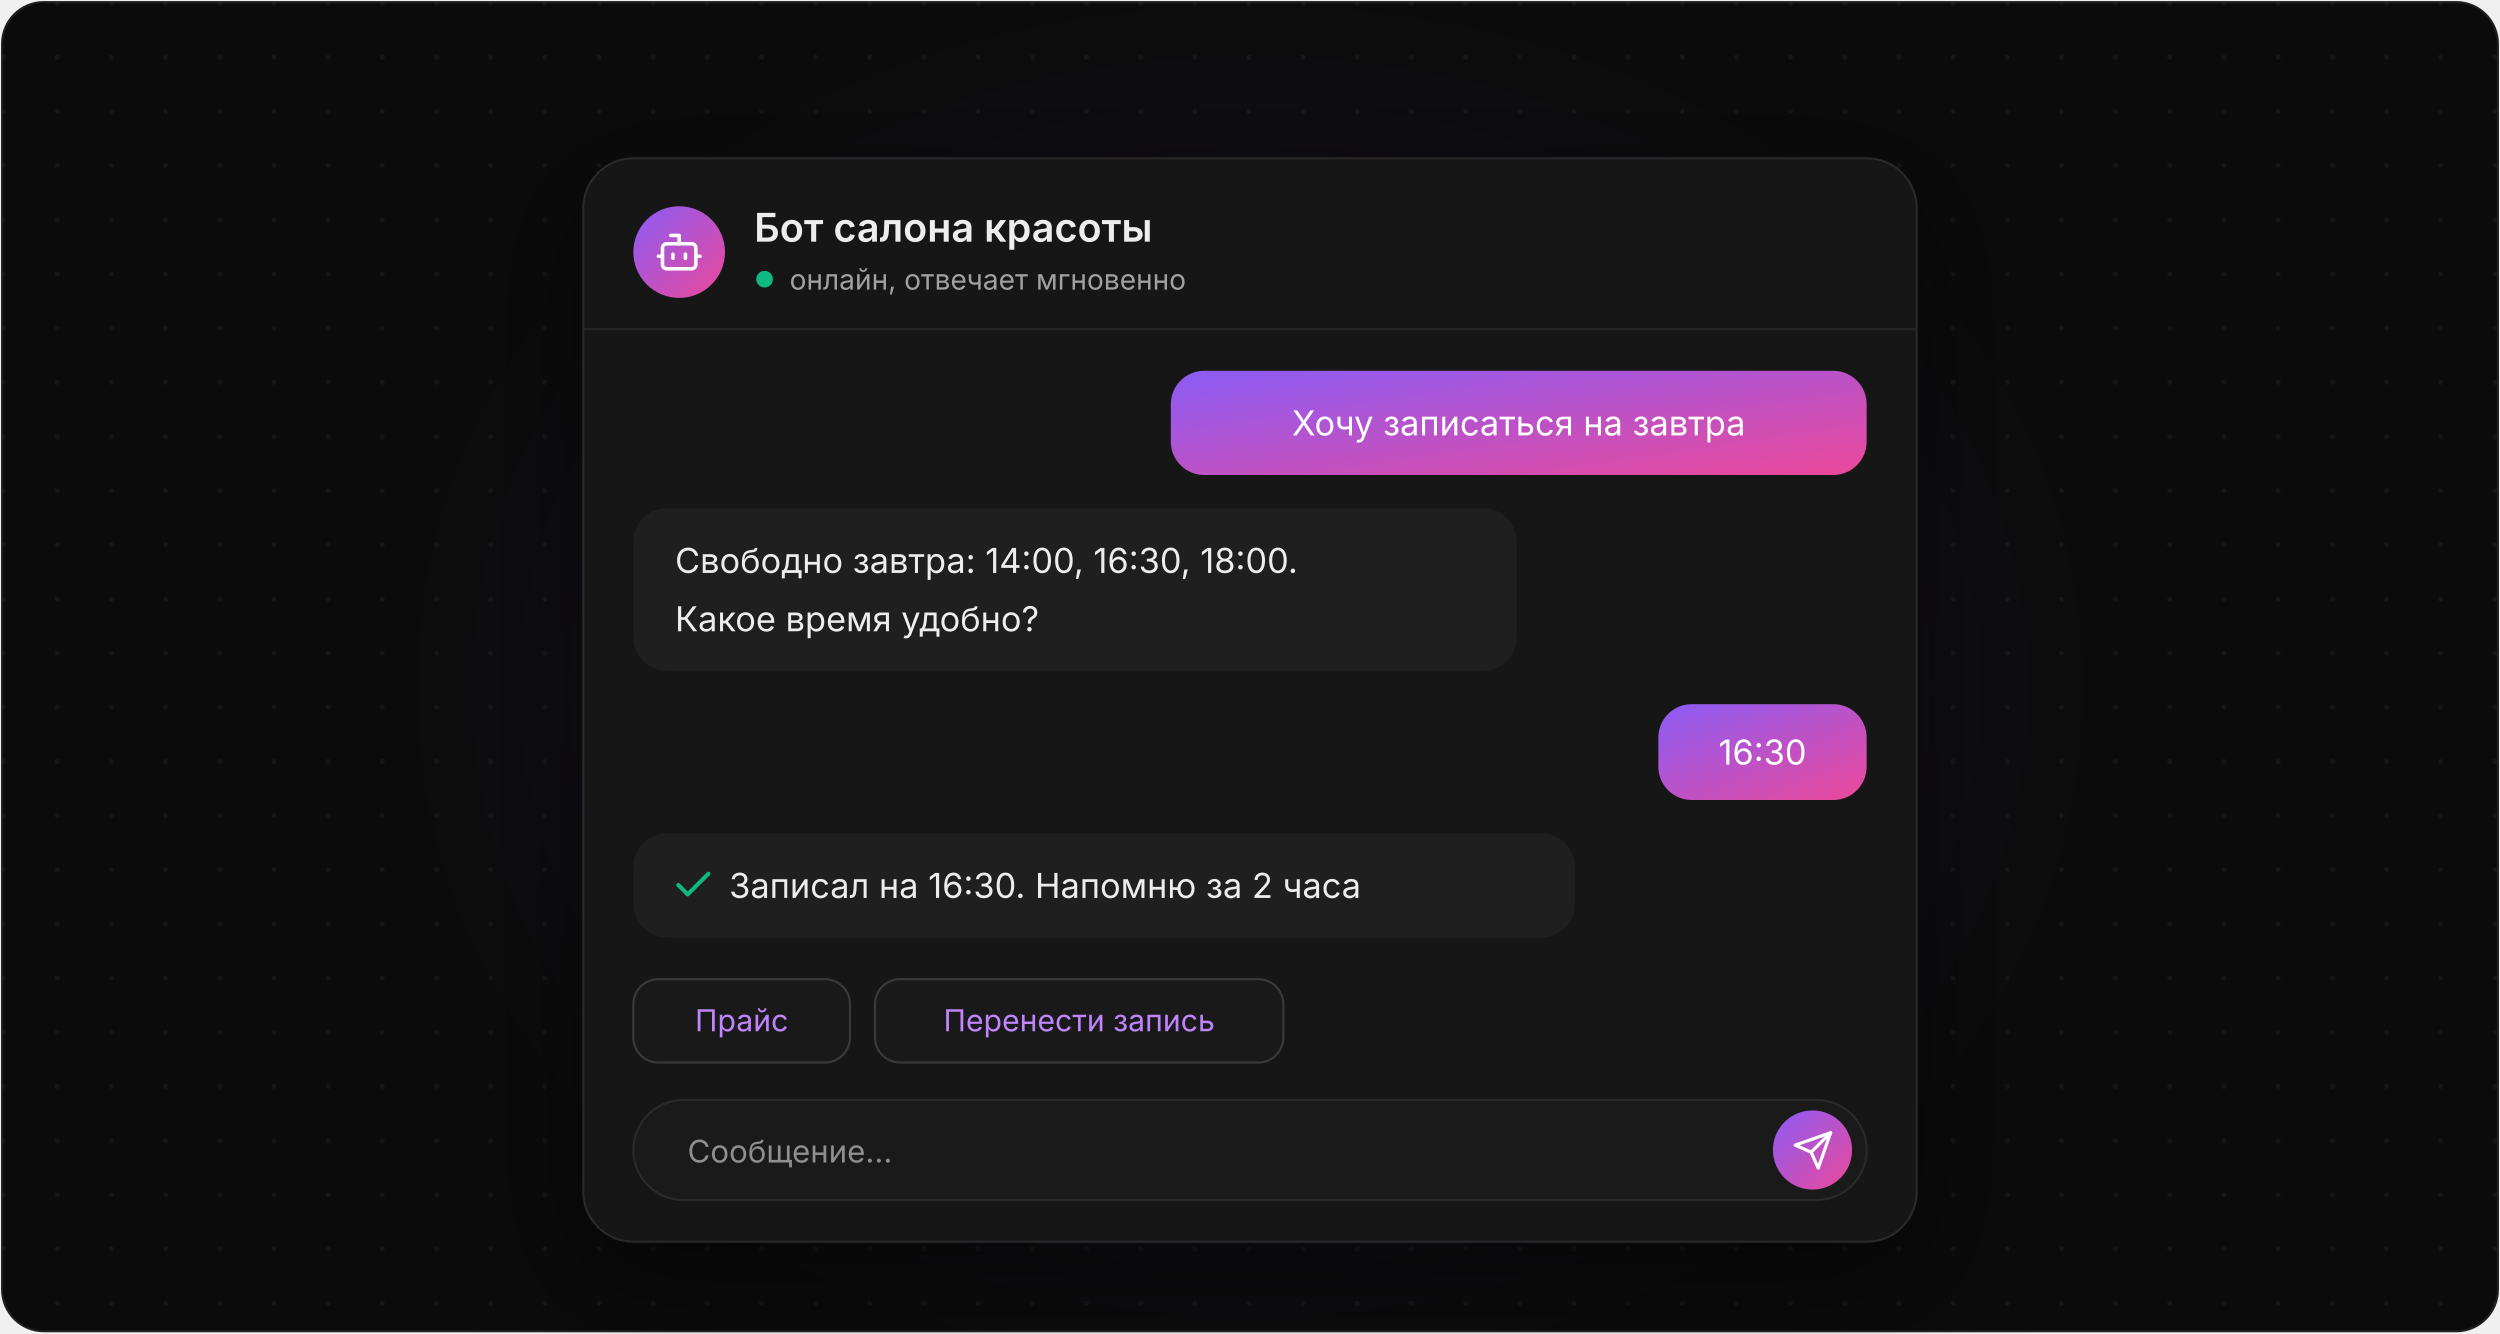
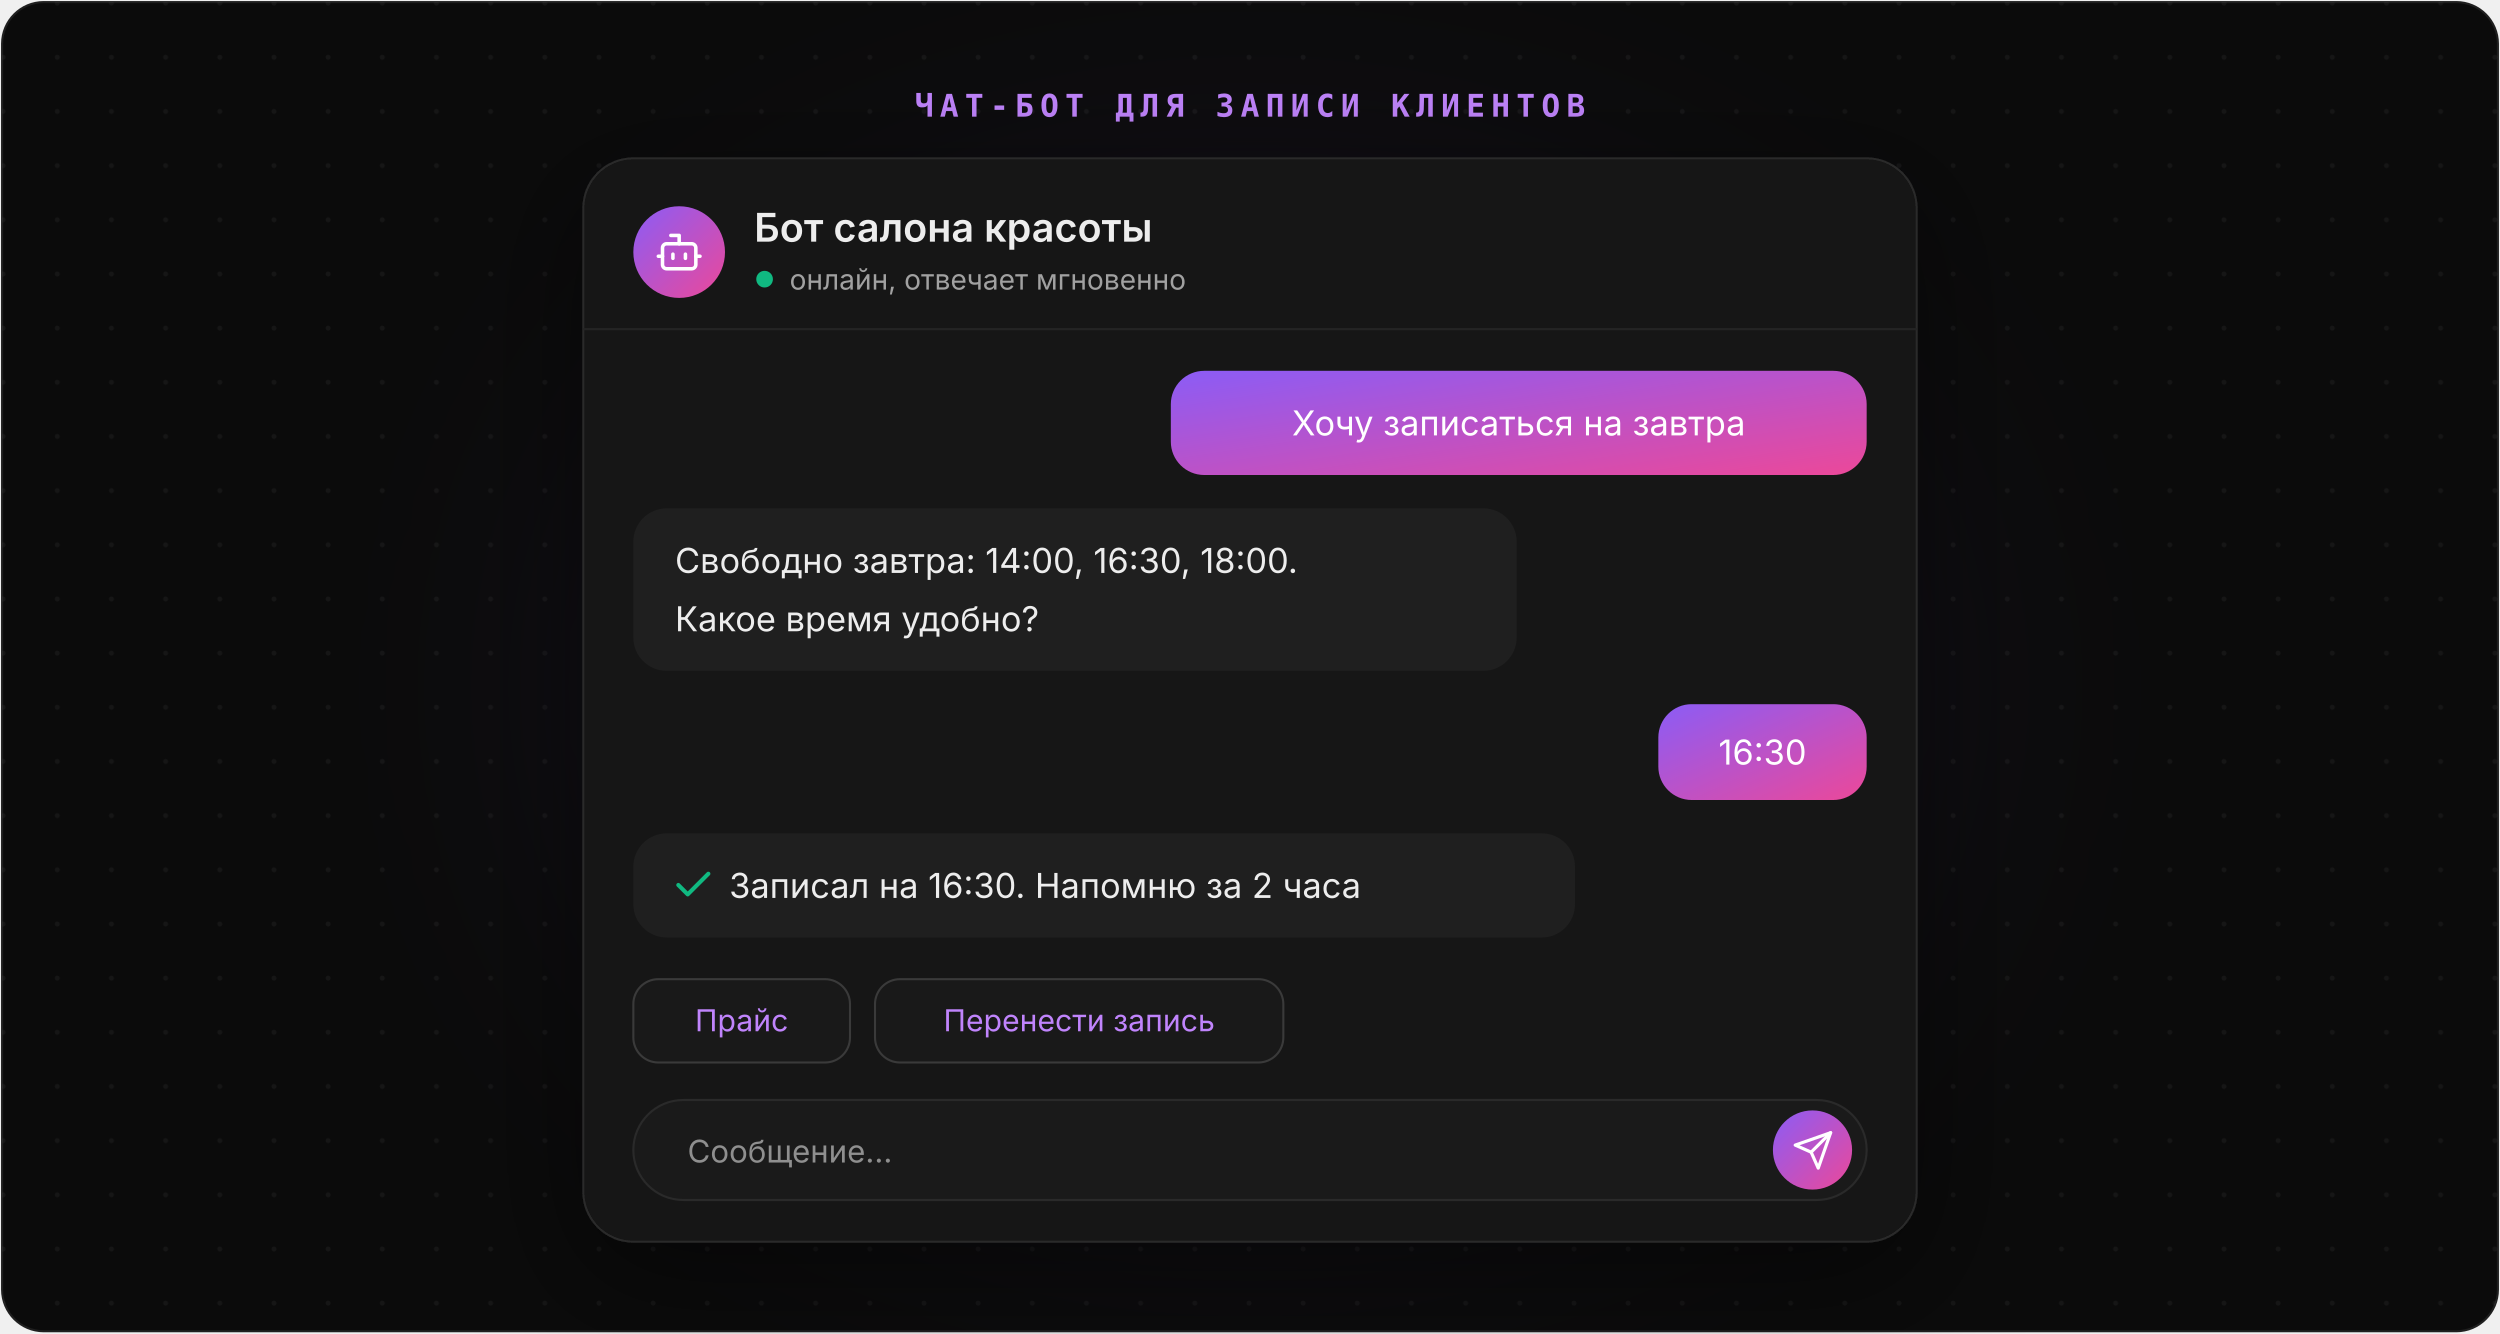
<svg xmlns="http://www.w3.org/2000/svg" viewBox="0 0 1200 640" width="1200" height="640" font-family="Inter, ui-sans-serif, system-ui, -apple-system, Segoe UI, sans-serif">
  <defs>
    <linearGradient id="grad" x1="0" y1="0" x2="1" y2="1">
      <stop offset="0" stop-color="#8b5cf6" />
      <stop offset="1" stop-color="#ec4899" />
    </linearGradient>
    <pattern id="dots" width="26" height="26" patternUnits="userSpaceOnUse">
      <circle cx="1.5" cy="1.5" r="1.2" fill="#ffffff" fill-opacity="0.045" />
    </pattern>
    <filter id="glow" x="-60%" y="-60%" width="220%" height="220%">
      <feGaussianBlur stdDeviation="80" />
    </filter>
    <filter id="drop" x="-30%" y="-30%" width="160%" height="160%">
      <feDropShadow dx="0" dy="16" stdDeviation="28" flood-color="#000000" flood-opacity="0.5" />
    </filter>
    <filter id="dropSm" x="-40%" y="-40%" width="180%" height="180%">
      <feDropShadow dx="0" dy="8" stdDeviation="14" flood-color="#000000" flood-opacity="0.45" />
    </filter>
  </defs>
  <rect x="1" y="1" width="1198" height="638" rx="20" fill="#0b0b0b" stroke="#1f1f1f" />
  <rect x="1" y="1" width="1198" height="638" rx="20" fill="url(#dots)" />
  <ellipse cx="600" cy="330" rx="280" ry="200" fill="#8b5cf6" opacity="0.14" filter="url(#glow)" />
+   <text x="600" y="56" text-anchor="middle" font-family="ui-monospace, SFMono-Regular, Menlo, monospace" font-size="15" letter-spacing="3" fill="#c084fc" font-weight="600">ЧАТ-БОТ ДЛЯ ЗАПИСИ КЛИЕНТОВ</text>
  <g filter="url(#drop)">
    <rect x="280" y="76" width="640" height="520" rx="24" fill="#141414" stroke="#2a2a2a" />
  </g>
  <circle cx="326" cy="121" r="22" fill="url(#grad)" />
  <g transform="translate(314,109)" fill="none" stroke="#ffffff" stroke-width="1.7" stroke-linecap="round" stroke-linejoin="round">
    <path d="M12 8V4H8" />
    <rect x="4" y="8" width="16" height="12" rx="2" />
    <path d="M2 14h2" />
    <path d="M20 14h2" />
    <path d="M15 13v2" />
    <path d="M9 13v2" />
  </g>
  <text x="362" y="116" fill="#ededed" font-size="19" font-weight="600">Бот салона красоты</text>
  <circle cx="367" cy="134" r="4" fill="#10b981" />
  <text x="379" y="139" fill="#a1a1a1" font-size="13.5">онлайн, отвечает мгновенно</text>
  <line x1="280" y1="158" x2="920" y2="158" stroke="#242424" />
  <rect x="562" y="178" width="334" height="50" rx="16" fill="url(#grad)" />
  <text x="729" y="209" text-anchor="middle" fill="#ffffff" font-size="16.5">Хочу записаться на завтра</text>
  <rect x="304" y="244" width="424" height="78" rx="16" fill="#1f1f1f" />
  <text x="324" y="275" fill="#ededed" font-size="16.5">Свободно завтра: 14:00, 16:30, 18:00.</text>
  <text x="324" y="303" fill="#ededed" font-size="16.5">Какое время удобно?</text>
  <rect x="796" y="338" width="100" height="46" rx="16" fill="url(#grad)" />
  <text x="846" y="367" text-anchor="middle" fill="#ffffff" font-size="16.5">16:30</text>
  <rect x="304" y="400" width="452" height="50" rx="16" fill="#1f1f1f" />
  <g transform="translate(322,414)" fill="none" stroke="#10b981" stroke-width="2.2" stroke-linecap="round" stroke-linejoin="round">
    <path d="M20 6 9 17l-5-5" transform="scale(0.9)" />
  </g>
  <text x="350" y="431" fill="#ededed" font-size="16.5">Записал на 16:30. Напомню за 2 часа</text>
  <rect x="304" y="470" width="104" height="40" rx="12" fill="#191919" stroke="#3a3a3a" />
  <text x="356" y="495" text-anchor="middle" fill="#c084fc" font-size="14.5">Прайс</text>
  <rect x="420" y="470" width="196" height="40" rx="12" fill="#191919" stroke="#3a3a3a" />
  <text x="518" y="495" text-anchor="middle" fill="#c084fc" font-size="14.5">Перенести запись</text>
  <rect x="304" y="528" width="592" height="48" rx="24" fill="#1a1a1a" stroke="#2a2a2a" />
  <text x="330" y="558" fill="#8f8f8f" font-size="15">Сообщение…</text>
  <circle cx="870" cy="552" r="19" fill="url(#grad)" />
  <g transform="translate(860,542)" fill="none" stroke="#ffffff" stroke-width="1.8" stroke-linecap="round" stroke-linejoin="round">
    <path d="M22 2 11 13" transform="scale(0.85)" />
    <path d="M22 2 15 22 11 13 2 9 22 2z" transform="scale(0.85)" />
  </g>
</svg>
